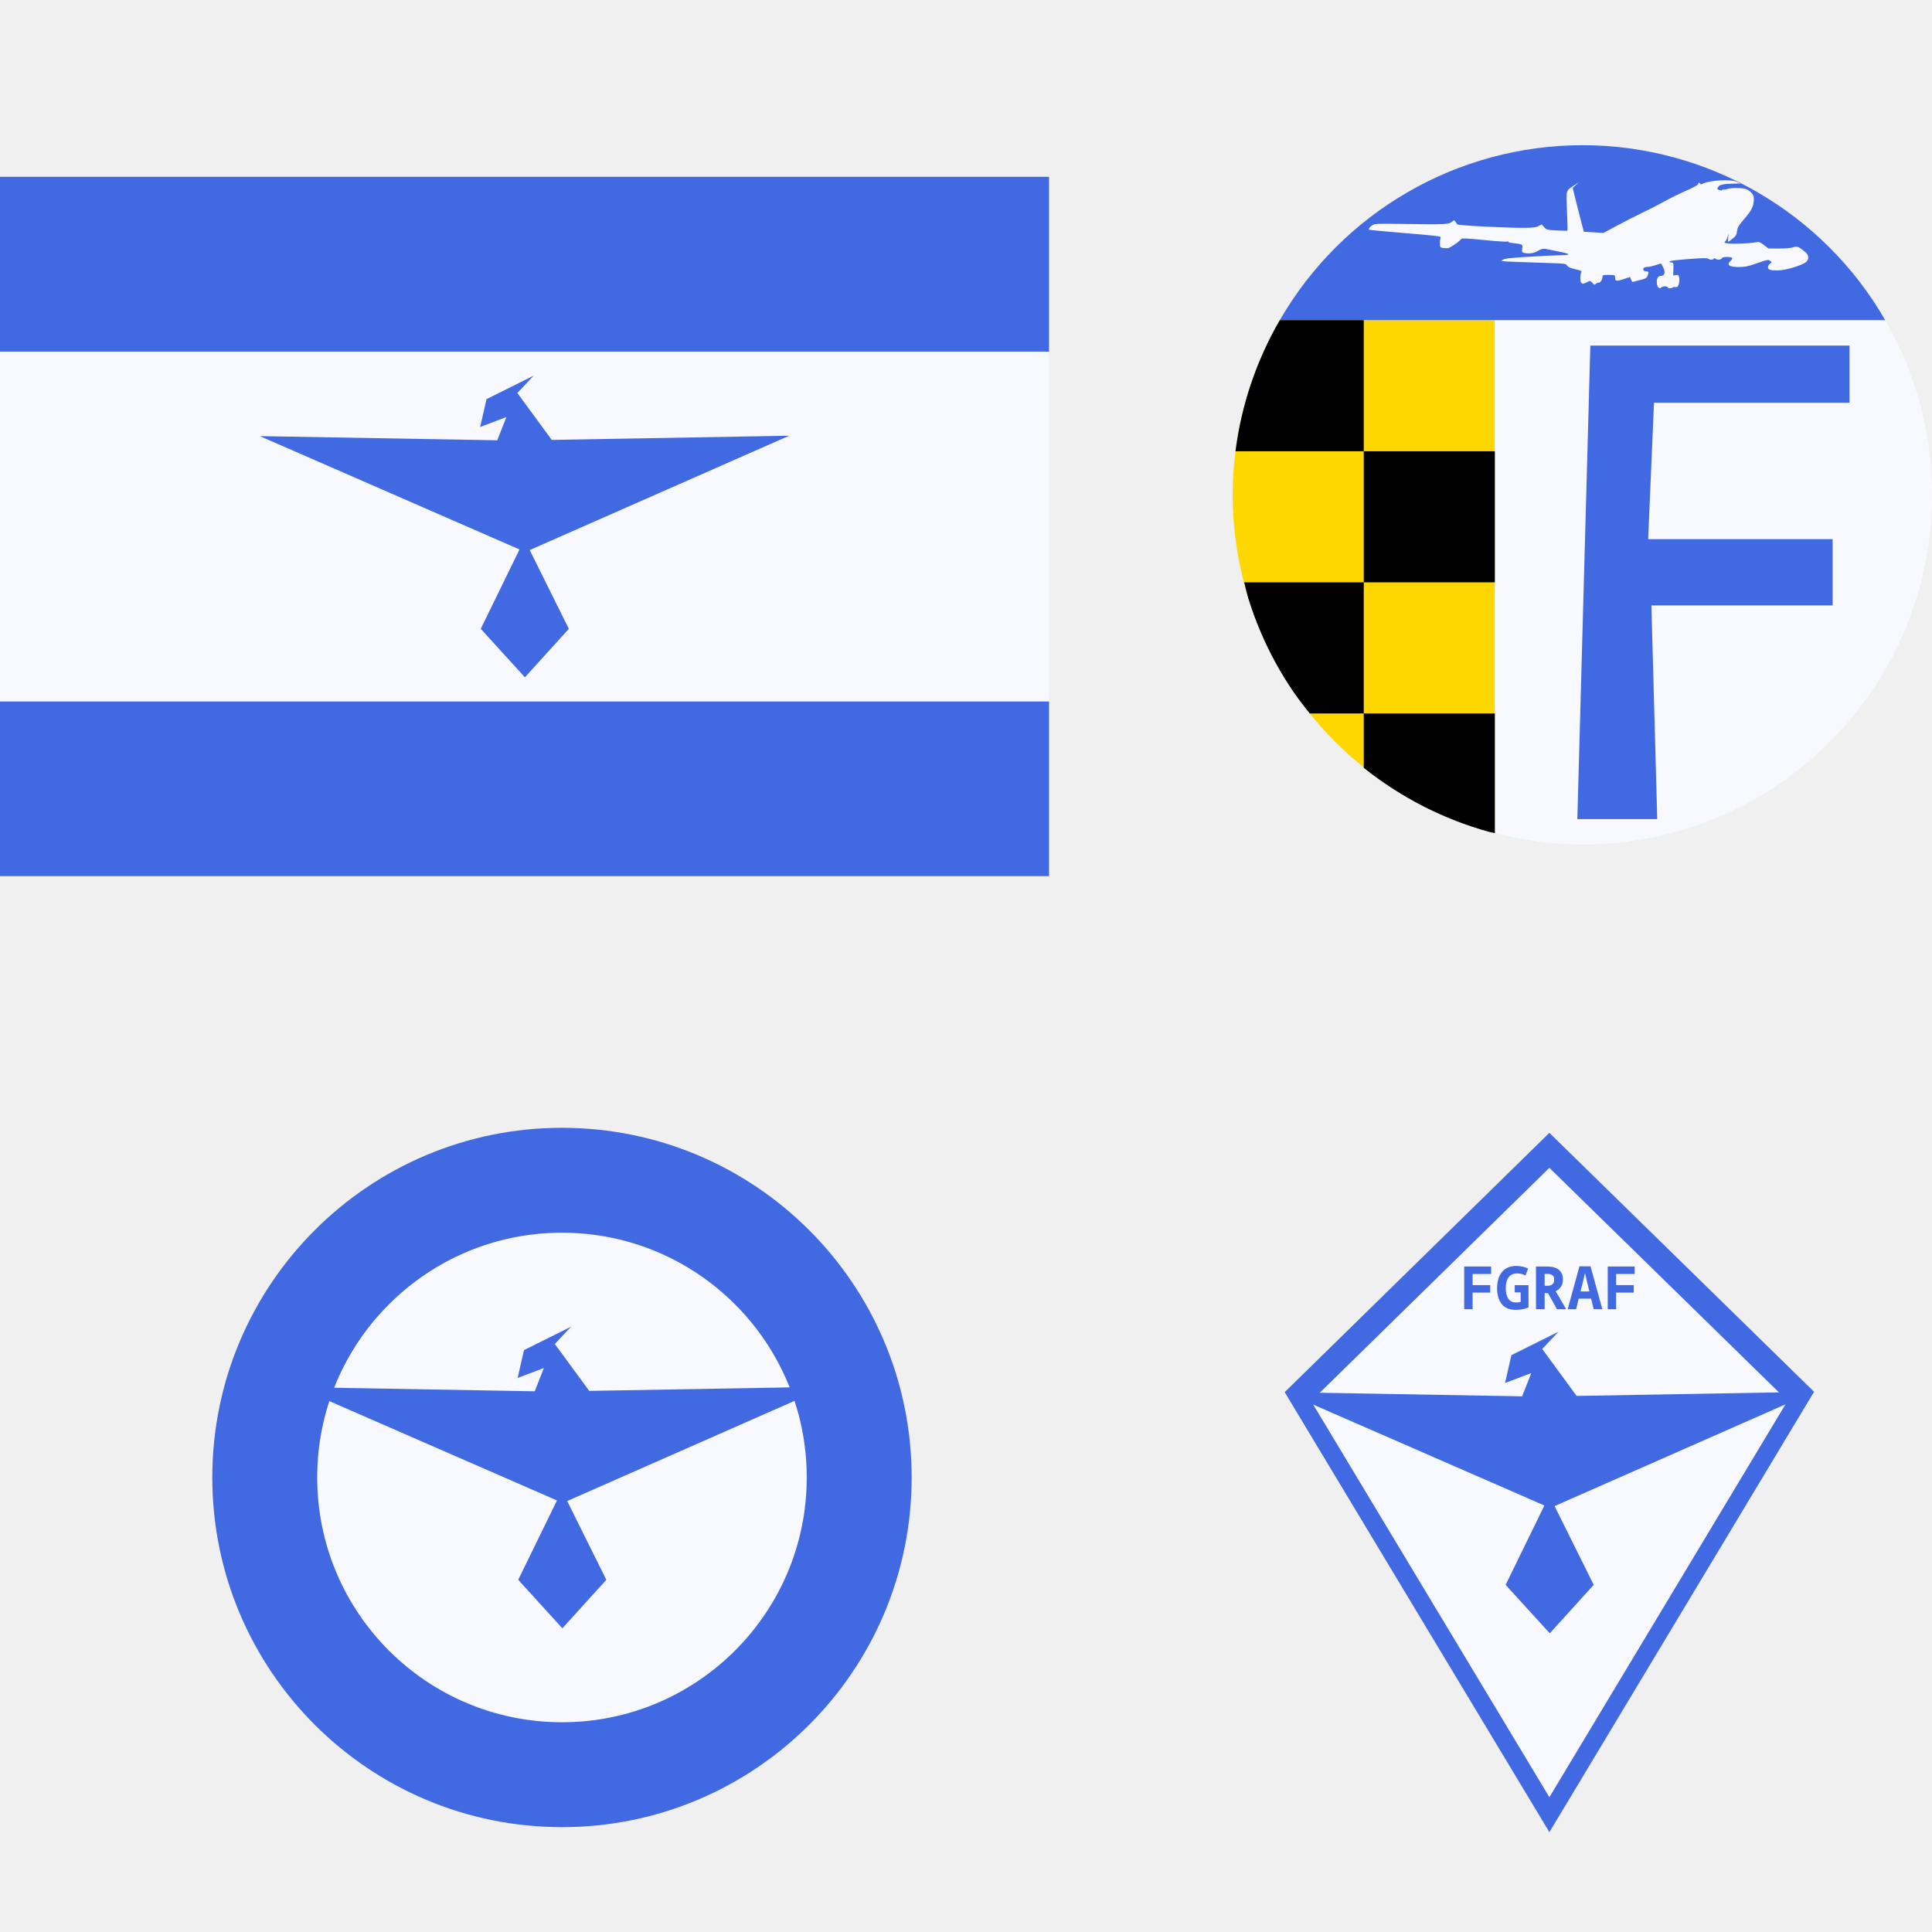
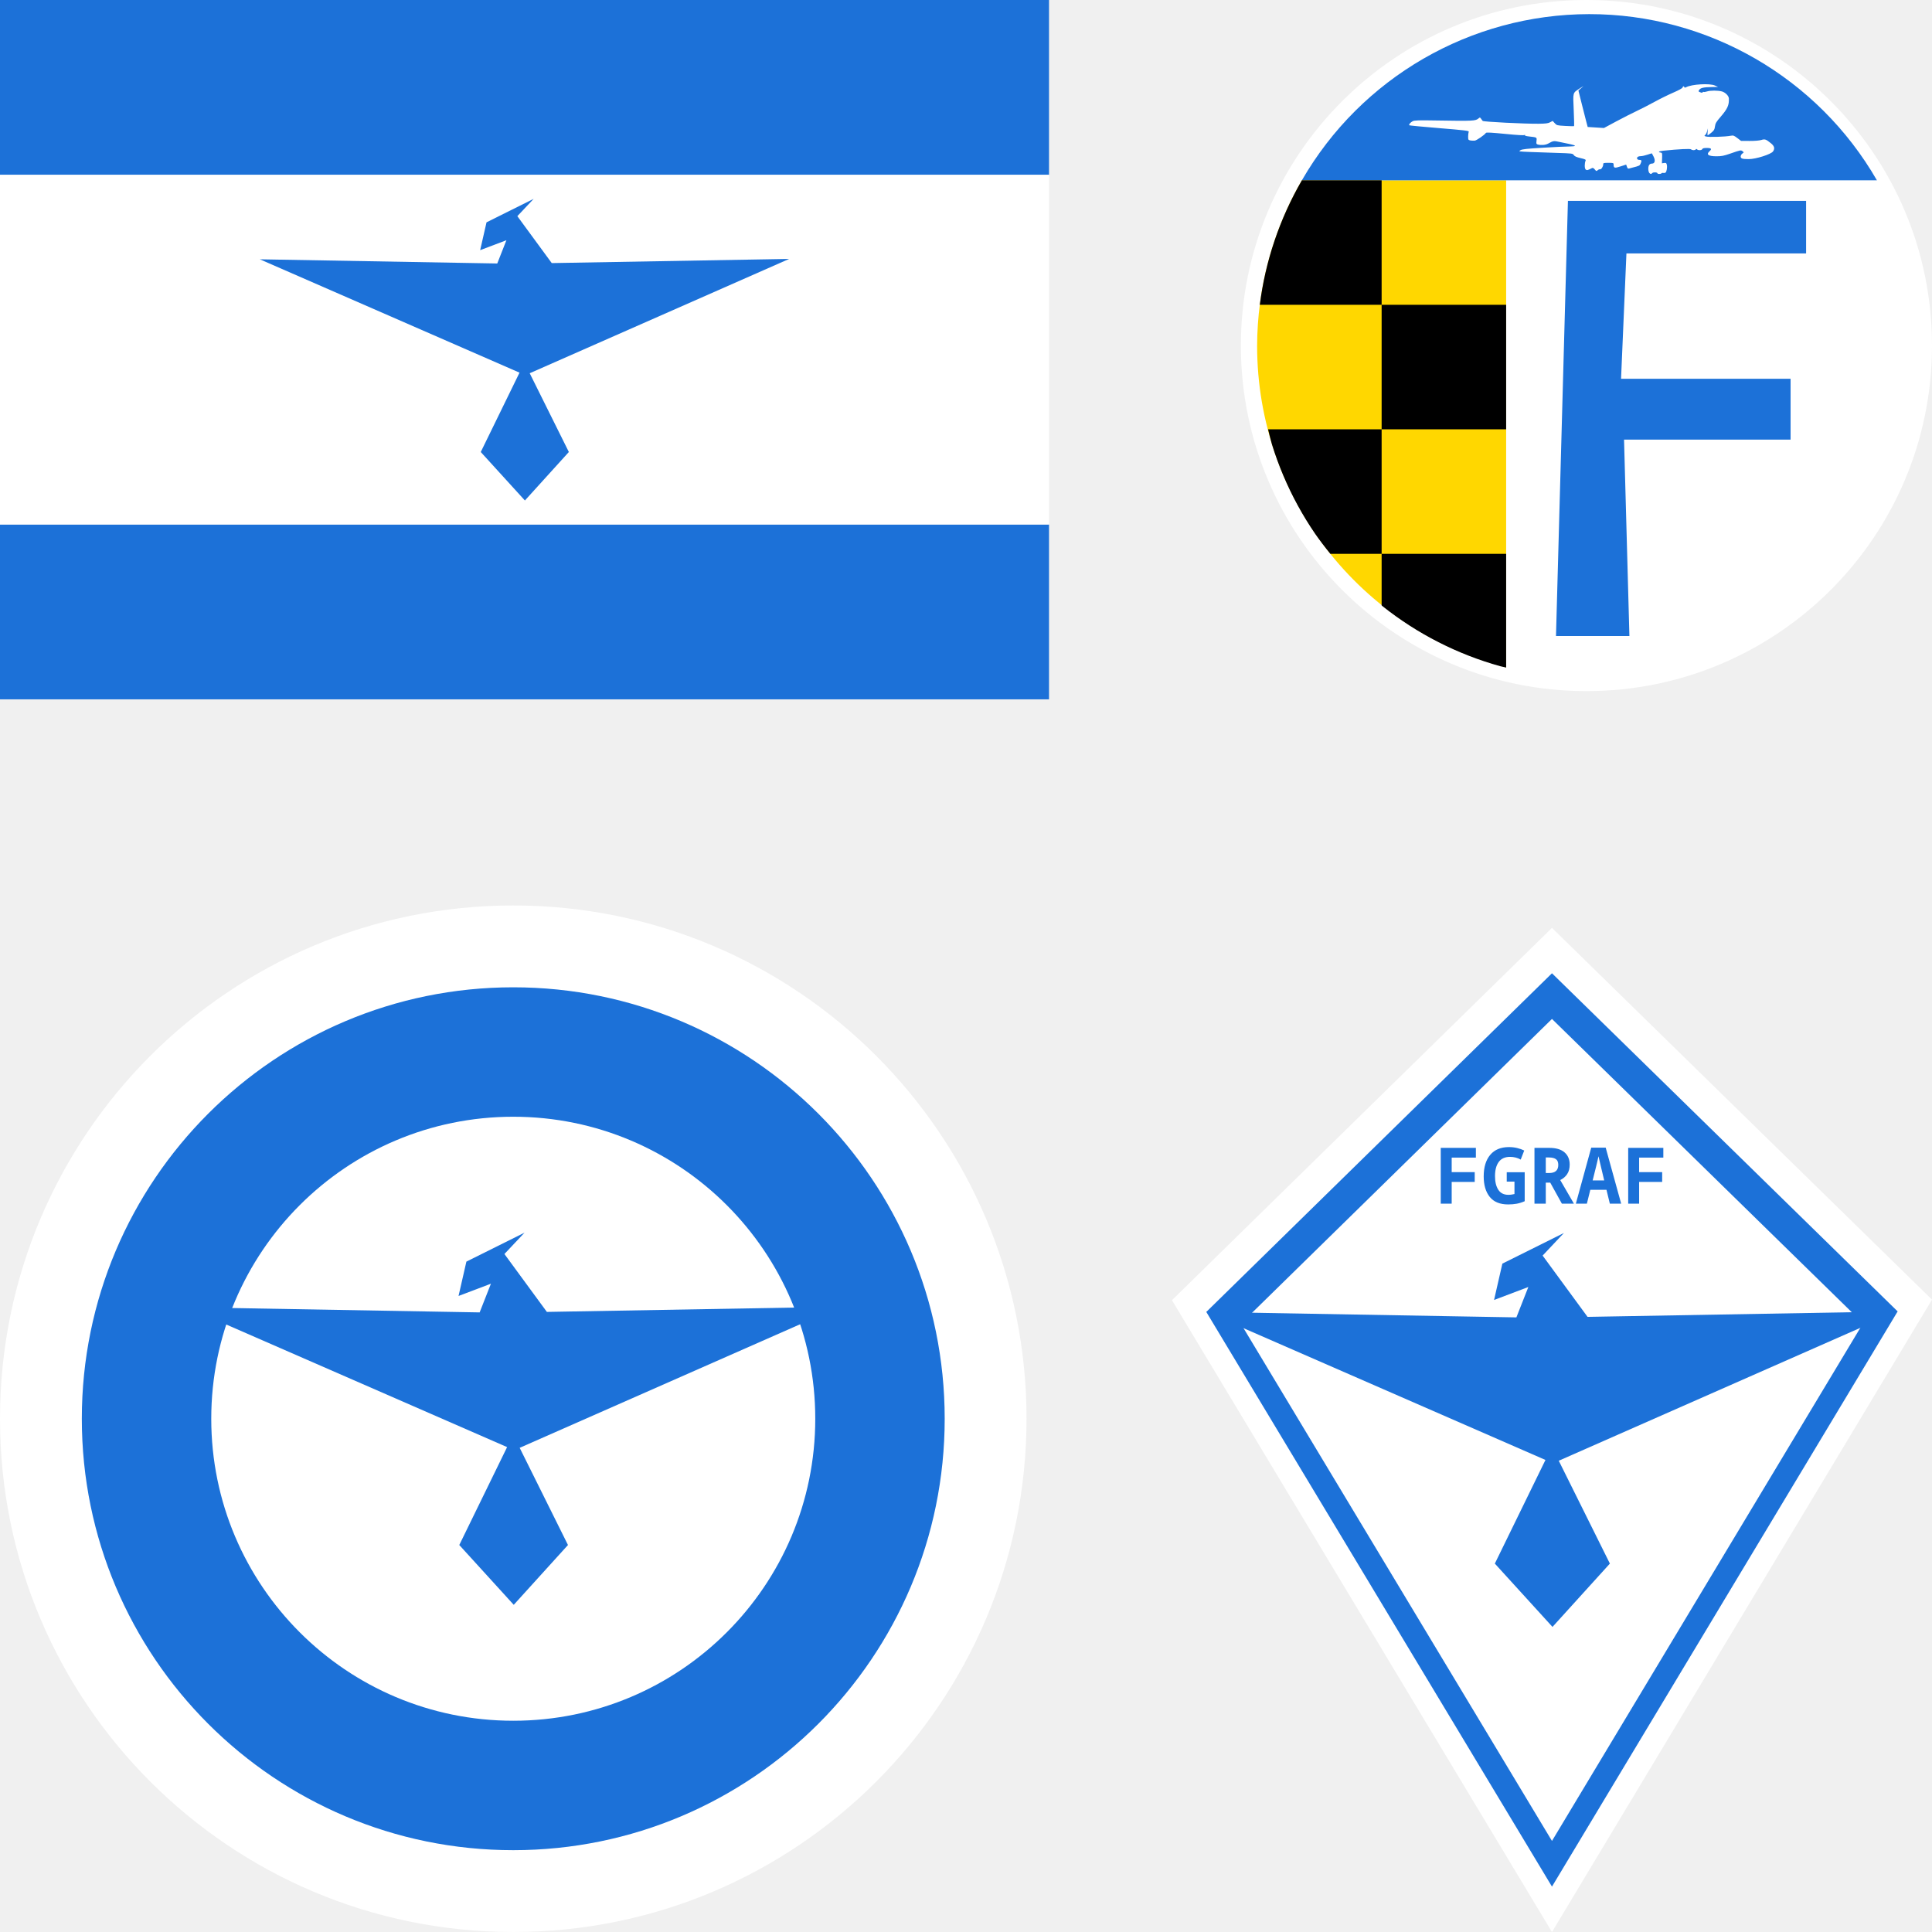
<svg xmlns="http://www.w3.org/2000/svg" id="svg4857" version="1.1" viewBox="0 0 2167.467 2167.467" height="8192" width="8192">
  <defs id="defs4851" />
  <g aria-label="Protect" style="font-style:normal;font-weight:normal;font-size:66.201px;line-height:1.25;font-family:sans-serif;letter-spacing:0px;word-spacing:0px;fill:#ffffff;fill-opacity:1;stroke:none;stroke-width:1.655" id="text3803" transform="translate(0,1870.467)" />
  <g aria-label="&amp;" style="font-style:normal;font-weight:normal;font-size:56.791px;line-height:1.25;font-family:sans-serif;letter-spacing:0px;word-spacing:0px;fill:#ffffff;fill-opacity:1;stroke:none;stroke-width:1.42" id="text3811" transform="translate(0,1870.467)" />
  <g id="g5559" />
-   <g id="g1065" transform="matrix(1.085223,0,0,1.085223,3502.821,-583.6937)">
-     <path id="path909" style="fill:#4169e1;stroke:none;stroke-width:0.243" d="m -3227.743,720.641 h 1084.444 v 180.741 h -1084.444 z m 0,542.222 h 1084.444 v 180.741 h -1084.444 z" />
-     <rect style="fill:#f8f8ff;stroke:none;stroke-width:0.343" id="rect911" width="1084.444" height="361.481" x="-3227.743" y="901.382" />
-     <path style="fill:#4169e1;stroke:none;stroke-width:0.345px;stroke-linecap:butt;stroke-linejoin:miter;stroke-opacity:1" d="m -2676.065,926.214 -16.858,17.885 35.564,48.516 245.457,-4.317 -268.241,118.196 40.467,81.417 -45.435,50.12 -45.635,-50.12 40.067,-82.029 -268.462,-117.173 245.458,4.317 9.456,-24.052 -27.138,10.279 6.577,-28.78 z" id="path913" />
+   <g id="g1065" transform="matrix(1.085223,0,0,1.085223,3502.821,-782.0568)">
+     <path id="path909" style="fill:#1c71d8;stroke:none;stroke-width:0.243" d="m -3227.743,720.641 h 1084.444 v 180.741 h -1084.444 z m 0,542.222 h 1084.444 v 180.741 h -1084.444 z" />
+     <rect style="fill:#ffffff;stroke:none;stroke-width:0.343" id="rect911" width="1084.444" height="361.481" x="-3227.743" y="901.382" />
+     <path style="fill:#1c71d8;stroke:none;stroke-width:0.345px;stroke-linecap:butt;stroke-linejoin:miter;stroke-opacity:1" d="m -2676.065,926.214 -16.858,17.885 35.564,48.516 245.457,-4.317 -268.241,118.196 40.467,81.417 -45.435,50.12 -45.635,-50.12 40.067,-82.029 -268.462,-117.173 245.458,4.317 9.456,-24.052 -27.138,10.279 6.577,-28.78 z" id="path913" />
  </g>
-   <g id="g1020" transform="matrix(1.085223,0,0,1.085223,1923.222,503.9339)">
-     <g id="g1014" transform="matrix(0.6532857,0,0,0.6532857,778.9729,-326.4)">
-       <circle style="fill:#4169e1;fill-opacity:1;stroke:none;stroke-width:2.326;stroke-linecap:round;stroke-linejoin:round;stroke-opacity:1" id="path988" cx="-3015.848" cy="2126.818" r="553.328" />
-       <circle style="fill:#f8f8ff;fill-opacity:1;stroke:none;stroke-width:1.628;stroke-linecap:round;stroke-linejoin:round;stroke-opacity:1" id="circle990" cx="-3015.848" cy="2126.818" r="387.329" />
-     </g>
-     <path style="fill:#4169e1;stroke:none;stroke-width:0.345px;stroke-linecap:butt;stroke-linejoin:miter;stroke-opacity:1" d="m -1181.782,907.112 -16.858,17.885 35.564,48.516 245.457,-4.317 -268.242,118.196 40.467,81.417 -45.435,50.12 -45.635,-50.12 40.067,-82.029 -268.462,-117.173 245.458,4.317 9.456,-24.052 -27.138,10.279 6.577,-28.78 z" id="path913-3" />
-   </g>
-   <g id="g1060" transform="matrix(1.085223,0,0,1.085223,3436.422,-957.6209)">
-     <path id="rect1022" style="fill:#4169e1;stroke:none;stroke-width:0.343" d="m -1564.851,2053.526 273.62,267.656 -273.62,455.306 -273.62,-454.895 z" />
-     <path id="path1025" style="fill:#f8f8ff;stroke:none;stroke-width:0.309" d="m -1564.851,2089.674 246.258,240.891 -246.258,409.775 -246.258,-409.406 z" />
-     <path style="fill:#4169e1;stroke:none;stroke-width:0.345px;stroke-linecap:butt;stroke-linejoin:miter;stroke-opacity:1" d="m -1555.395,2259.099 -16.858,17.885 35.564,48.516 245.457,-4.317 -268.241,118.196 40.467,81.417 -45.435,50.12 -45.635,-50.12 40.067,-82.029 -268.462,-117.173 245.458,4.317 9.456,-24.052 -27.138,10.279 6.577,-28.78 z" id="path913-6" />
-     <text id="text1033" y="2235.877" x="-1657.844" style="font-style:normal;font-weight:normal;font-size:61.822px;line-height:1.25;font-family:sans-serif;letter-spacing:0px;word-spacing:0px;fill:#4169e1;fill-opacity:1;stroke:none;stroke-width:1.546" xml:space="preserve">
-       <tspan style="font-style:normal;font-variant:normal;font-weight:bold;font-stretch:normal;font-family:'Noto Sans Mono';-inkscape-font-specification:'Noto Sans Mono Bold';fill:#4169e1;stroke-width:1.546" y="2235.877" x="-1657.844" id="tspan1031">FGRAF</tspan>
-     </text>
-   </g>
-   <g id="g7336" transform="matrix(1.906184,0,0,1.90618,12397.936,7673.97)" style="stroke:none">
-     <path id="path8601" d="m -5624.271,-3535.599 v -301.817 h -126.567 a 205.798,205.798 0 0 0 -27.745,102.828 205.798,205.798 0 0 0 154.313,198.989 z" style="opacity:0.997;fill:#ffd700;fill-opacity:1;stroke:none;stroke-width:0.175;stroke-opacity:1" />
-     <path id="path8526" d="m -5572.786,-3940.386 a 205.798,205.798 0 0 0 -178.052,102.97 h 126.567 v 301.817 a 205.798,205.798 0 0 0 51.485,6.809 205.798,205.798 0 0 0 205.797,-205.798 205.798,205.798 0 0 0 -205.797,-205.798 z" style="opacity:0.997;fill:#f8f8ff;fill-opacity:1;stroke:none;stroke-width:0.175;stroke-opacity:1" />
-     <path id="circle8570" d="m -5750.838,-3837.416 h 356.319 c -36.683,-63.657 -104.759,-103.01 -178.267,-102.97 -73.477,0.077 -141.339,39.322 -178.052,102.97 z" style="opacity:0.997;fill:#4169e1;fill-opacity:1;stroke:none;stroke-width:0.175;stroke-opacity:1" />
-     <path id="path6823-1" d="m -5528.29,-3856.944 c -0.369,-0.445 -0.672,-1.74 -0.672,-2.876 0,-2.452 0.873,-3.686 2.609,-3.686 2.028,0 2.547,-2.169 1.171,-4.897 -0.613,-1.216 -1.165,-2.271 -1.227,-2.344 -0.061,-0.073 -1.491,0.341 -3.177,0.921 -1.686,0.58 -3.809,1.054 -4.72,1.054 -0.91,0 -1.921,0.266 -2.246,0.591 -0.882,0.882 -0.203,2.042 1.195,2.042 1.651,0 1.853,0.491 1.019,2.475 -0.702,1.669 -0.85,1.743 -6.178,3.084 -0.507,0.128 -1.401,0.368 -1.988,0.535 -0.833,0.236 -1.184,-0.034 -1.602,-1.233 l -0.535,-1.536 -3.99,1.294 c -4.294,1.393 -4.891,1.231 -4.908,-1.329 0,-1.115 -0.225,-1.185 -3.694,-1.185 -3.484,0 -3.686,0.066 -3.686,1.199 0,1.498 -1.472,3.669 -2.287,3.372 -0.335,-0.121 -1.047,0.161 -1.583,0.628 -0.907,0.792 -1.05,0.756 -2.106,-0.538 -0.77,-0.944 -1.385,-1.258 -1.922,-0.98 -3.156,1.633 -3.646,1.746 -4.501,1.036 -0.867,-0.719 -0.896,-4.471 -0.05,-6.328 0.304,-0.667 -0.371,-0.997 -3.613,-1.761 -2.917,-0.688 -4.197,-1.26 -4.77,-2.135 -0.761,-1.161 -1.102,-1.205 -11.958,-1.536 -6.146,-0.187 -14.811,-0.489 -19.254,-0.671 -7.936,-0.324 -8.053,-0.346 -6.582,-1.236 1.207,-0.73 4.314,-1.077 15.977,-1.783 7.964,-0.482 16.316,-0.871 18.56,-0.864 2.244,0 4.08,-0.207 4.08,-0.477 0,-0.269 -1.362,-0.763 -3.027,-1.099 -1.665,-0.335 -5.036,-1.036 -7.492,-1.558 -4.643,-0.987 -4.709,-0.978 -8.435,1.075 -1.84,1.014 -4.947,1.299 -7.299,0.67 -1.12,-0.3 -1.219,-0.56 -0.989,-2.599 0.288,-2.554 0.441,-2.467 -5.527,-3.148 -2.027,-0.231 -2.911,-0.541 -2.687,-0.943 0.228,-0.408 0.151,-0.431 -0.245,-0.069 -0.389,0.355 -4.913,0.099 -13.794,-0.776 -9.64,-0.951 -13.315,-1.144 -13.582,-0.712 -0.869,1.401 -6.723,5.44 -7.962,5.494 -2.471,0.105 -3.983,-0.159 -4.4,-0.77 -0.395,-0.581 -0.282,-3.984 0.187,-5.588 0.189,-0.649 -3.117,-1.045 -20.784,-2.493 -11.555,-0.947 -21.142,-1.855 -21.305,-2.018 -0.51,-0.51 0.75,-2.054 2.348,-2.879 1.296,-0.669 3.953,-0.75 17.326,-0.527 25.617,0.426 27.282,0.34 29.401,-1.509 0.896,-0.782 1.024,-0.767 1.693,0.201 0.398,0.575 0.938,1.299 1.2,1.609 0.542,0.64 29.854,2.113 39.751,1.997 4.946,-0.058 6.602,-0.273 8.028,-1.04 l 1.796,-0.967 1.472,1.612 c 1.431,1.567 1.639,1.621 7.467,1.955 3.297,0.189 6.101,0.237 6.23,0.107 0.129,-0.129 0.02,-5.279 -0.249,-11.445 -0.554,-12.833 -0.822,-11.882 4.3,-15.272 3.098,-2.05 3.119,-2.056 1.097,-0.289 l -2.062,1.802 2.217,8.909 c 1.219,4.9 2.697,10.713 3.285,12.917 l 1.068,4.008 5.76,0.364 5.76,0.364 8.476,-4.551 c 4.662,-2.503 11.187,-5.825 14.499,-7.382 3.313,-1.557 9.078,-4.513 12.812,-6.571 3.733,-2.057 9.704,-5.001 13.268,-6.543 3.964,-1.714 6.546,-3.131 6.651,-3.649 0.197,-0.979 0.965,-1.128 1.259,-0.245 0.145,0.434 0.491,0.447 1.239,0.046 4.034,-2.158 16.794,-2.89 20.499,-1.175 l 2.106,0.975 -4.212,0.069 c -5.916,0.097 -8.154,0.584 -9.077,1.974 -0.735,1.106 -0.693,1.209 0.715,1.744 1.059,0.403 1.55,0.404 1.683,0 0.104,-0.309 0.409,-0.426 0.68,-0.259 0.27,0.167 1.35,0.02 2.4,-0.326 2.377,-0.785 7.666,-0.791 10.555,-0.021 2.402,0.647 4.857,3.104 4.948,4.952 0.23,4.704 -0.951,7.352 -5.762,12.929 -3.228,3.741 -3.791,4.696 -4.087,6.93 -0.295,2.227 -0.661,2.852 -2.603,4.443 -1.243,1.018 -2.393,1.851 -2.556,1.851 -0.163,0 -0.187,-1.125 -0.051,-2.501 l 0.244,-2.501 -0.6,2.106 c -0.33,1.158 -0.962,2.372 -1.405,2.697 -0.692,0.508 -0.627,0.648 0.452,0.991 1.982,0.629 13.671,0.287 17.894,-0.523 1.603,-0.308 2.187,-0.092 4.475,1.66 l 2.632,2.014 6.055,0.027 c 3.638,0.021 6.947,-0.254 8.29,-0.675 2.559,-0.802 3.253,-0.565 6.848,2.34 2.438,1.97 2.887,3.736 1.466,5.764 -1.437,2.052 -12.168,5.454 -17.167,5.444 -4.64,0 -5.754,-0.371 -5.754,-1.867 0,-0.674 0.533,-1.606 1.185,-2.071 1.177,-0.84 1.178,-0.851 0.131,-1.64 -1.207,-0.911 -1.278,-0.897 -8.688,1.671 -4.647,1.611 -6.224,1.915 -9.894,1.909 -5.628,-0.02 -7.349,-1.261 -4.849,-3.523 1.869,-1.691 1.337,-2.37 -1.859,-2.37 -2.103,0 -2.997,0.22 -3.216,0.79 -0.35,0.913 -2.868,1.061 -3.711,0.217 -0.412,-0.412 -0.671,-0.412 -0.926,0 -0.466,0.753 -2.552,0.734 -3.317,-0.03 -0.567,-0.567 -8.669,-0.169 -19.747,0.968 -3.059,0.314 -4.023,0.999 -1.843,1.309 1.115,0.159 1.177,0.386 1.057,3.894 l -0.127,3.726 1.551,-0.228 c 1.325,-0.195 1.603,-0.025 1.903,1.173 0.46,1.831 -0.083,5.088 -0.943,5.652 -0.372,0.244 -1.091,0.345 -1.597,0.224 -0.507,-0.121 -1.054,0 -1.216,0.256 -0.38,0.615 -2.865,0.625 -2.865,0.021 0,-0.776 -2.928,-0.953 -3.614,-0.218 -0.836,0.895 -1.373,0.865 -2.195,-0.125 z" style="opacity:0.997;fill:#f8f8ff;fill-opacity:1;stroke:none;stroke-width:0.527" />
-     <path id="path8598" d="m -5750.838,-3837.416 c -3.441,5.936 -6.588,12.052 -9.413,18.291 -2.83,6.25 -5.347,12.638 -7.54,19.139 -2.193,6.501 -4.059,13.108 -5.591,19.796 -1.516,6.607 -2.681,13.232 -3.53,19.929 h 75.485 v -77.156 z m 49.41,77.156 v 77.156 h 77.156 v -77.156 z m 0,77.156 h -70.347 c 0.721,3.129 1.516,6.241 2.383,9.333 2.028,6.555 4.382,13.004 7.054,19.324 2.672,6.32 5.658,12.502 8.948,18.523 3.289,6.021 6.878,11.874 10.752,17.537 2.994,4.265 6.148,8.414 9.456,12.439 h 31.754 z m 0,77.157 v 31.937 c 0.238,0.21 0.477,0.42 0.716,0.629 5.375,4.265 10.96,8.258 16.733,11.966 5.774,3.707 11.729,7.123 17.844,10.236 6.115,3.112 12.381,5.917 18.776,8.403 6.395,2.486 12.911,4.651 19.522,6.486 1.186,0.277 2.374,0.544 3.565,0.801 v -70.457 z" style="opacity:0.997;fill:#000000;fill-opacity:1;stroke:none;stroke-width:5.681;stroke-linecap:round;stroke-linejoin:round;stroke-miterlimit:4;stroke-dasharray:none" />
-     <path id="path8585" d="m -5568.074,-3822.449 -7.646,278.692 h 47.022 l -3.441,-125.774 h 106.66 v -38.994 h -108.571 l 3.441,-80.281 h 115.07 v -33.642 z" style="opacity:0.997;fill:#4169e1;fill-opacity:1;stroke:none;stroke-width:0.175;stroke-opacity:1" />
-   </g>
-   <g id="g4420" transform="translate(1583.984,2658.757)">
-     <text xml:space="preserve" style="font-style:normal;font-variant:normal;font-weight:bold;font-stretch:normal;font-size:95.25px;line-height:1.25;font-family:'Noto Sans Mono';-inkscape-font-specification:'Noto Sans Mono Bold';letter-spacing:0px;word-spacing:0px;fill:#4169e1;fill-opacity:1;stroke:none;stroke-width:2.381" x="-3128.574" y="-1696.003" id="text935">
-       <tspan id="tspan933" x="-3128.574" y="-1696.003" style="font-style:normal;font-variant:normal;font-weight:bold;font-stretch:normal;font-family:'Noto Sans Mono';-inkscape-font-specification:'Noto Sans Mono Bold';fill:#4169e1;fill-opacity:1;stroke:none;stroke-width:2.381">Royalblue - #4169E1</tspan>
-     </text>
-     <text xml:space="preserve" style="font-style:normal;font-variant:normal;font-weight:bold;font-stretch:normal;font-size:95.25px;line-height:1.25;font-family:'Noto Sans Mono';-inkscape-font-specification:'Noto Sans Mono Bold';letter-spacing:0px;word-spacing:0px;fill:#f8f8ff;fill-opacity:1;stroke:none;stroke-width:2.381" x="-3123.811" y="-1564.389" id="text986">
-       <tspan id="tspan984" x="-3123.811" y="-1564.389" style="font-style:normal;font-variant:normal;font-weight:bold;font-stretch:normal;font-family:'Noto Sans Mono';-inkscape-font-specification:'Noto Sans Mono Bold';fill:#f8f8ff;fill-opacity:1;stroke:none;stroke-width:2.381">Ghostwhite - #F8F8FF</tspan>
-     </text>
-     <text xml:space="preserve" style="font-style:normal;font-variant:normal;font-weight:bold;font-stretch:normal;font-size:95.25px;line-height:1.25;font-family:'Noto Sans Mono';-inkscape-font-specification:'Noto Sans Mono Bold';letter-spacing:0px;word-spacing:0px;fill:#ffd700;fill-opacity:1;stroke:none;stroke-width:2.381" x="-3123.811" y="-1456.683" id="text4217">
-       <tspan id="tspan4215" x="-3123.811" y="-1456.683" style="font-style:normal;font-variant:normal;font-weight:bold;font-stretch:normal;font-family:'Noto Sans Mono';-inkscape-font-specification:'Noto Sans Mono Bold';fill:#ffd700;fill-opacity:1;stroke:none;stroke-width:2.381">Gold - #FFD700</tspan>
-     </text>
-     <text xml:space="preserve" style="font-style:normal;font-variant:normal;font-weight:bold;font-stretch:normal;font-size:95.25px;line-height:1.25;font-family:'Noto Sans Mono';-inkscape-font-specification:'Noto Sans Mono Bold';letter-spacing:0px;word-spacing:0px;fill:#000000;fill-opacity:1;stroke:none;stroke-width:2.381" x="-3128.574" y="-1348.977" id="text4221">
-       <tspan id="tspan4219" x="-3128.574" y="-1348.977" style="font-style:normal;font-variant:normal;font-weight:bold;font-stretch:normal;font-family:'Noto Sans Mono';-inkscape-font-specification:'Noto Sans Mono Bold';fill:#000000;fill-opacity:1;stroke:none;stroke-width:2.381">Black - #000000</tspan>
+   <g id="g1060" transform="matrix(1.417295,0,0,1.417295,3958.976,-1818.558)">
+     <path id="path1397" style="fill:#ffffff;stroke:none;stroke-width:0.377" d="m -1564.851,2017.596 184.372,180.354 116.445,113.906 -300.817,500.561 -300.817,-500.11 z" />
+     <path id="rect1022" style="fill:#1c71d8;stroke:none;stroke-width:0.343" d="m -1564.851,2053.526 167.703,164.048 105.917,103.608 -273.62,455.306 -273.62,-454.895 z" />
+     <path id="path1025" style="fill:#ffffff;stroke:none;stroke-width:0.309" d="m -1564.851,2089.674 246.258,240.891 -246.258,409.775 -246.258,-409.406 z" />
+     <path style="fill:#1c71d8;stroke:none;stroke-width:0.345px;stroke-linecap:butt;stroke-linejoin:miter;stroke-opacity:1" d="m -1555.395,2259.099 -16.858,17.885 35.564,48.516 245.457,-4.317 -268.241,118.196 40.467,81.417 -45.435,50.12 -45.635,-50.12 40.067,-82.029 -268.462,-117.173 245.458,4.317 9.456,-24.052 -27.138,10.279 6.577,-28.78 z" id="path913-6" />
+     <text id="text1033" y="2235.877" x="-1657.844" style="font-style:normal;font-weight:normal;font-size:61.822px;line-height:1.25;font-family:sans-serif;letter-spacing:0px;word-spacing:0px;fill:#1c71d8;fill-opacity:1;stroke:none;stroke-width:1.546" xml:space="preserve">
+       <tspan style="font-style:normal;font-variant:normal;font-weight:bold;font-stretch:normal;font-family:'Noto Sans Mono';-inkscape-font-specification:'Noto Sans Mono Bold';fill:#1c71d8;stroke-width:1.546" y="2235.877" x="-1657.844" id="tspan1031">FGRAF</tspan>
    </text>
  </g>
  <g id="g937" transform="matrix(0.09133703,0,0,0.09133703,1274.582,2210.894)">
    <path style="fill:#f8f8ff;stroke:#000000;stroke-width:52.917;stroke-linecap:round;stroke-linejoin:round;stroke-miterlimit:4;stroke-dasharray:none;stroke-opacity:1" d="m -6292.668,4255.998 929.74,-533.597 2076.222,472.601 5916.516,123.708 991.91,-1777.552 1273.832,-23.691 565.014,1746.187 1090.33,62.832 -30.299,419.67 -1821.987,266.414 -1021.888,2166.619 -2720.103,-4.6 -4254.256,-1861.435 -2990.585,-64.096 -2121.317,-299.957 z" id="path4223" />
    <g id="g4396">
      <g id="g1065-5" transform="matrix(0.356403,0,0,0.356403,5169.706,3090.235)">
        <path id="path909-5" style="fill:#4169e1;stroke:none;stroke-width:0.243" d="m -3227.743,720.641 h 1084.444 v 180.741 h -1084.444 z m 0,542.222 h 1084.444 v 180.741 h -1084.444 z" />
        <rect style="fill:#f8f8ff;stroke:none;stroke-width:0.343" id="rect911-4" width="1084.444" height="361.481" x="-3227.743" y="901.382" />
        <path style="fill:#4169e1;stroke:none;stroke-width:0.345px;stroke-linecap:butt;stroke-linejoin:miter;stroke-opacity:1" d="m -2676.065,926.214 -16.858,17.885 35.564,48.516 245.457,-4.317 -268.241,118.196 40.467,81.417 -45.435,50.12 -45.635,-50.12 40.067,-82.029 -268.462,-117.173 245.458,4.317 9.456,-24.052 -27.138,10.279 6.577,-28.78 z" id="path913-63" />
      </g>
      <g id="g1020-1" transform="matrix(0.4888985,0,0,0.4888985,5555.75,4050.817)">
        <g id="g1014-2" transform="matrix(0.6532857,0,0,0.6532857,778.9729,-326.4)">
          <circle style="fill:#4169e1;fill-opacity:1;stroke:none;stroke-width:2.326;stroke-linecap:round;stroke-linejoin:round;stroke-opacity:1" id="path988-0" cx="-3015.848" cy="2126.818" r="553.328" />
          <circle style="fill:#f8f8ff;fill-opacity:1;stroke:none;stroke-width:1.628;stroke-linecap:round;stroke-linejoin:round;stroke-opacity:1" id="circle990-6" cx="-3015.848" cy="2126.818" r="387.329" />
        </g>
        <path style="fill:#4169e1;stroke:none;stroke-width:0.345px;stroke-linecap:butt;stroke-linejoin:miter;stroke-opacity:1" d="m -1181.782,907.112 -16.858,17.885 35.564,48.516 245.457,-4.317 -268.242,118.196 40.467,81.417 -45.435,50.12 -45.635,-50.12 40.067,-82.029 -268.462,-117.173 245.458,4.317 9.456,-24.052 -27.138,10.279 6.577,-28.78 z" id="path913-3-5" />
      </g>
      <g id="g1020-19" transform="matrix(-0.4928071,-0.7172472,0.9324545,-0.203737,625.643,6201.896)">
        <g id="g1014-4" transform="matrix(0.6532857,0,0,0.6532857,778.9729,-326.4)">
          <circle style="fill:#4169e1;fill-opacity:1;stroke:none;stroke-width:2.326;stroke-linecap:round;stroke-linejoin:round;stroke-opacity:1" id="path988-4" cx="-3015.848" cy="2126.818" r="553.328" />
          <circle style="fill:#f8f8ff;fill-opacity:1;stroke:none;stroke-width:1.628;stroke-linecap:round;stroke-linejoin:round;stroke-opacity:1" id="circle990-68" cx="-3015.848" cy="2126.818" r="387.329" />
        </g>
        <path style="fill:#4169e1;stroke:none;stroke-width:0.345px;stroke-linecap:butt;stroke-linejoin:miter;stroke-opacity:1" d="m -1181.782,907.112 -16.858,17.885 35.564,48.516 245.457,-4.317 -268.242,118.196 40.467,81.417 -45.435,50.12 -45.635,-50.12 40.067,-82.029 -268.462,-117.173 245.458,4.317 9.456,-24.052 -27.138,10.279 6.577,-28.78 z" id="path913-3-1" />
      </g>
      <g id="g1060-0" transform="matrix(0.5081183,0,0,0.5081183,-4667.225,3692.725)">
        <path id="rect1022-8" style="fill:#4169e1;stroke:none;stroke-width:0.343" d="m -1564.851,2053.526 273.62,267.656 -273.62,455.306 -273.62,-454.895 z" />
        <path id="path1025-1" style="fill:#f8f8ff;stroke:none;stroke-width:0.309" d="m -1564.851,2089.674 246.258,240.891 -246.258,409.775 -246.258,-409.406 z" />
        <path style="fill:#4169e1;stroke:none;stroke-width:0.345px;stroke-linecap:butt;stroke-linejoin:miter;stroke-opacity:1" d="m -1555.395,2259.099 -16.858,17.885 35.564,48.516 245.457,-4.317 -268.241,118.196 40.467,81.417 -45.435,50.12 -45.635,-50.12 40.067,-82.029 -268.462,-117.173 245.458,4.317 9.456,-24.052 -27.138,10.279 6.577,-28.78 z" id="path913-6-2" />
        <text id="text1033-9" y="2235.877" x="-1657.844" style="font-style:normal;font-weight:normal;font-size:61.822px;line-height:1.25;font-family:sans-serif;letter-spacing:0px;word-spacing:0px;fill:#4169e1;fill-opacity:1;stroke:none;stroke-width:1.546" xml:space="preserve">
          <tspan style="font-style:normal;font-variant:normal;font-weight:bold;font-stretch:normal;font-family:'Noto Sans Mono';-inkscape-font-specification:'Noto Sans Mono Bold';fill:#4169e1;stroke-width:1.546" y="2235.877" x="-1657.844" id="tspan1031-8">FGRAF</tspan>
        </text>
      </g>
    </g>
    <path style="fill:none;stroke:#000000;stroke-width:52.917;stroke-linecap:round;stroke-linejoin:round;stroke-miterlimit:4;stroke-dasharray:none;stroke-opacity:1" d="m -6292.668,4255.998 1177.746,91.128 1837.322,-151.935" id="path4398" />
    <path style="fill:none;stroke:#000000;stroke-width:52.917;stroke-linecap:round;stroke-linejoin:round;stroke-miterlimit:4;stroke-dasharray:none;stroke-opacity:1" d="m -3297.638,5313.155 -1856.467,-399.634 9041.234,-98.384 811.479,197.434" id="path900" />
    <path style="fill:none;stroke:#000000;stroke-width:52.917;stroke-linecap:round;stroke-linejoin:round;stroke-miterlimit:4;stroke-dasharray:none;stroke-opacity:1" d="m 3754.687,7013.885 -693.632,-0.815 441.051,-1142.587 474.945,-819.402 651.883,109.215" id="path902" />
    <path style="fill:none;stroke:#000000;stroke-width:52.917;stroke-linecap:round;stroke-linejoin:round;stroke-miterlimit:4;stroke-dasharray:none;stroke-opacity:1" d="m 4961.401,2720.976 -526.414,19.058 399.585,1431.807 592.137,-12.819" id="path904" />
    <path style="fill:none;stroke:#000000;stroke-width:52.917;stroke-linecap:round;stroke-linejoin:round;stroke-miterlimit:4;stroke-dasharray:none;stroke-opacity:1" d="m 4257.435,5947.952 -755.329,-77.469" id="path906" />
  </g>
  <g id="g993" transform="translate(1125.469,6633.601)" />
+   <g id="g1020-3" transform="matrix(1.338988,0,0,1.338988,2170.867,168.2819)">
+     <g id="g1014-7" transform="matrix(0.6532857,0,0,0.6532857,778.9729,-326.4)">
+       <circle style="fill:#ffffff;fill-opacity:1;stroke:none;stroke-width:2.767;stroke-linecap:round;stroke-linejoin:round;stroke-opacity:1" id="circle1351" cx="-3015.848" cy="2126.818" r="658.268" />
+       <circle style="fill:#1c71d8;fill-opacity:1;stroke:none;stroke-width:2.326;stroke-linecap:round;stroke-linejoin:round;stroke-opacity:1" id="path988-5" cx="-3015.848" cy="2126.818" r="553.328" />
+       <circle style="fill:#ffffff;fill-opacity:1;stroke:none;stroke-width:1.628;stroke-linecap:round;stroke-linejoin:round;stroke-opacity:1" id="circle990-3" cx="-3015.848" cy="2126.818" r="387.329" />
+     </g>
+     <path style="fill:#1c71d8;stroke:none;stroke-width:0.345px;stroke-linecap:butt;stroke-linejoin:miter;stroke-opacity:1" d="m -1181.782,907.112 -16.858,17.885 35.564,48.516 245.457,-4.317 -268.242,118.196 40.467,81.417 -45.435,50.12 -45.635,-50.12 40.067,-82.029 -268.462,-117.173 245.458,4.317 9.456,-24.052 -27.138,10.279 6.577,-28.78 z" id="path913-3-56" />
+   </g>
+   <g id="g1412" transform="matrix(1.085254,0,0,1.085254,-54.30053,-206.753)">
+     <g id="g1014-7-2" transform="matrix(0.5426654,0,0,0.5426654,3326.61,-606.4204)">
+       <circle style="fill:#ffffff;fill-opacity:1;stroke:none;stroke-width:2.767;stroke-linecap:round;stroke-linejoin:round;stroke-opacity:1" id="circle1351-9" cx="-3015.848" cy="2126.818" r="658.268" />
+     </g>
+     <g id="g7336" transform="matrix(1.459065,0,0,1.459062,9821.072,5996.727)" style="stroke:none">
+       <path id="path8601" d="m -5629.678,-3506.591 v -345.087 h -144.713 a 235.302,235.302 0 0 0 -31.723,117.57 235.302,235.302 0 0 0 176.436,227.517 z" style="opacity:0.997;fill:#ffd700;fill-opacity:1;stroke:none;stroke-width:0.2;stroke-opacity:1" />
+       <path id="circle8570" d="m -5774.391,-3851.678 h 407.402 c -41.942,-72.783 -119.778,-117.778 -203.824,-117.732 -84.011,0.088 -161.602,44.96 -203.578,117.732 z" style="opacity:0.997;fill:#1c71d8;fill-opacity:1;stroke:none;stroke-width:0.2;stroke-opacity:1" />
+       <path id="path6823-1" d="m -5528.29,-3856.944 c -0.369,-0.445 -0.672,-1.74 -0.672,-2.876 0,-2.452 0.873,-3.686 2.609,-3.686 2.028,0 2.547,-2.169 1.171,-4.897 -0.613,-1.216 -1.165,-2.271 -1.227,-2.344 -0.061,-0.073 -1.491,0.341 -3.177,0.921 -1.686,0.58 -3.809,1.054 -4.72,1.054 -0.91,0 -1.921,0.266 -2.246,0.591 -0.882,0.882 -0.203,2.042 1.195,2.042 1.651,0 1.853,0.491 1.019,2.475 -0.702,1.669 -0.85,1.743 -6.178,3.084 -0.507,0.128 -1.401,0.368 -1.988,0.535 -0.833,0.236 -1.184,-0.034 -1.602,-1.233 l -0.535,-1.536 -3.99,1.294 c -4.294,1.393 -4.891,1.231 -4.908,-1.329 0,-1.115 -0.225,-1.185 -3.694,-1.185 -3.484,0 -3.686,0.066 -3.686,1.199 0,1.498 -1.472,3.669 -2.287,3.372 -0.335,-0.121 -1.047,0.161 -1.583,0.628 -0.907,0.792 -1.05,0.756 -2.106,-0.538 -0.77,-0.944 -1.385,-1.258 -1.922,-0.98 -3.156,1.633 -3.646,1.746 -4.501,1.036 -0.867,-0.719 -0.896,-4.471 -0.05,-6.328 0.304,-0.667 -0.371,-0.997 -3.613,-1.761 -2.917,-0.688 -4.197,-1.26 -4.77,-2.135 -0.761,-1.161 -1.102,-1.205 -11.958,-1.536 -6.146,-0.187 -14.811,-0.489 -19.254,-0.671 -7.936,-0.324 -8.053,-0.346 -6.582,-1.236 1.207,-0.73 4.314,-1.077 15.977,-1.783 7.964,-0.482 16.316,-0.871 18.56,-0.864 2.244,0 4.08,-0.207 4.08,-0.477 0,-0.269 -1.362,-0.763 -3.027,-1.099 -1.665,-0.335 -5.036,-1.036 -7.492,-1.558 -4.643,-0.987 -4.709,-0.978 -8.435,1.075 -1.84,1.014 -4.947,1.299 -7.299,0.67 -1.12,-0.3 -1.219,-0.56 -0.989,-2.599 0.288,-2.554 0.441,-2.467 -5.527,-3.148 -2.027,-0.231 -2.911,-0.541 -2.687,-0.943 0.228,-0.408 0.151,-0.431 -0.245,-0.069 -0.389,0.355 -4.913,0.099 -13.794,-0.776 -9.64,-0.951 -13.315,-1.144 -13.582,-0.712 -0.869,1.401 -6.723,5.44 -7.962,5.494 -2.471,0.105 -3.983,-0.159 -4.4,-0.77 -0.395,-0.581 -0.282,-3.984 0.187,-5.588 0.189,-0.649 -3.117,-1.045 -20.784,-2.493 -11.555,-0.947 -21.142,-1.855 -21.305,-2.018 -0.51,-0.51 0.75,-2.054 2.348,-2.879 1.296,-0.669 3.953,-0.75 17.326,-0.527 25.617,0.426 27.282,0.34 29.401,-1.509 0.896,-0.782 1.024,-0.767 1.693,0.201 0.398,0.575 0.938,1.299 1.2,1.609 0.542,0.64 29.854,2.113 39.751,1.997 4.946,-0.058 6.602,-0.273 8.028,-1.04 l 1.796,-0.967 1.472,1.612 c 1.431,1.567 1.639,1.621 7.467,1.955 3.297,0.189 6.101,0.237 6.23,0.107 0.129,-0.129 0.02,-5.279 -0.249,-11.445 -0.554,-12.833 -0.822,-11.882 4.3,-15.272 3.098,-2.05 3.119,-2.056 1.097,-0.289 l -2.062,1.802 2.217,8.909 c 1.219,4.9 2.697,10.713 3.285,12.917 l 1.068,4.008 5.76,0.364 5.76,0.364 8.476,-4.551 c 4.662,-2.503 11.187,-5.825 14.499,-7.382 3.313,-1.557 9.078,-4.513 12.812,-6.571 3.733,-2.057 9.704,-5.001 13.268,-6.543 3.964,-1.714 6.546,-3.131 6.651,-3.649 0.197,-0.979 0.965,-1.128 1.259,-0.245 0.145,0.434 0.491,0.447 1.239,0.046 4.034,-2.158 16.794,-2.89 20.499,-1.175 l 2.106,0.975 -4.212,0.069 c -5.916,0.097 -8.154,0.584 -9.077,1.974 -0.735,1.106 -0.693,1.209 0.715,1.744 1.059,0.403 1.55,0.404 1.683,0 0.104,-0.309 0.409,-0.426 0.68,-0.259 0.27,0.167 1.35,0.02 2.4,-0.326 2.377,-0.785 7.666,-0.791 10.555,-0.021 2.402,0.647 4.857,3.104 4.948,4.952 0.23,4.704 -0.951,7.352 -5.762,12.929 -3.228,3.741 -3.791,4.696 -4.087,6.93 -0.295,2.227 -0.661,2.852 -2.603,4.443 -1.243,1.018 -2.393,1.851 -2.556,1.851 -0.163,0 -0.187,-1.125 -0.051,-2.501 l 0.244,-2.501 -0.6,2.106 c -0.33,1.158 -0.962,2.372 -1.405,2.697 -0.692,0.508 -0.627,0.648 0.452,0.991 1.982,0.629 13.671,0.287 17.894,-0.523 1.603,-0.308 2.187,-0.092 4.475,1.66 l 2.632,2.014 6.055,0.027 c 3.638,0.021 6.947,-0.254 8.29,-0.675 2.559,-0.802 3.253,-0.565 6.848,2.34 2.438,1.97 2.887,3.736 1.466,5.764 -1.437,2.052 -12.168,5.454 -17.167,5.444 -4.64,0 -5.754,-0.371 -5.754,-1.867 0,-0.674 0.533,-1.606 1.185,-2.071 1.177,-0.84 1.178,-0.851 0.131,-1.64 -1.207,-0.911 -1.278,-0.897 -8.688,1.671 -4.647,1.611 -6.224,1.915 -9.894,1.909 -5.628,-0.02 -7.349,-1.261 -4.849,-3.523 1.869,-1.691 1.337,-2.37 -1.859,-2.37 -2.103,0 -2.997,0.22 -3.216,0.79 -0.35,0.913 -2.868,1.061 -3.711,0.217 -0.412,-0.412 -0.671,-0.412 -0.926,0 -0.466,0.753 -2.552,0.734 -3.317,-0.03 -0.567,-0.567 -8.669,-0.169 -19.747,0.968 -3.059,0.314 -4.023,0.999 -1.843,1.309 1.115,0.159 1.177,0.386 1.057,3.894 l -0.127,3.726 1.551,-0.228 c 1.325,-0.195 1.603,-0.025 1.903,1.173 0.46,1.831 -0.083,5.088 -0.943,5.652 -0.372,0.244 -1.091,0.345 -1.597,0.224 -0.507,-0.121 -1.054,0 -1.216,0.256 -0.38,0.615 -2.865,0.625 -2.865,0.021 0,-0.776 -2.928,-0.953 -3.614,-0.218 -0.836,0.895 -1.373,0.865 -2.195,-0.125 z" style="opacity:0.997;fill:#ffffff;fill-opacity:1;stroke:none;stroke-width:0.527" />
+       <path id="path8598" d="m -5774.391,-3851.678 c -3.934,6.787 -7.532,13.78 -10.763,20.914 -3.236,7.146 -6.114,14.45 -8.621,21.883 -2.507,7.433 -4.641,14.988 -6.393,22.634 -1.734,7.554 -3.065,15.13 -4.036,22.787 h 86.307 v -88.218 z m 56.494,88.218 v 88.217 h 88.218 v -88.217 z m 0,88.217 h -80.432 c 0.825,3.578 1.733,7.136 2.724,10.671 2.318,7.495 5.01,14.868 8.065,22.094 3.055,7.226 6.469,14.294 10.23,21.179 3.761,6.885 7.864,13.577 12.294,20.052 3.423,4.876 7.029,9.62 10.812,14.223 h 36.307 z m 0,88.218 v 36.516 c 0.272,0.24 0.545,0.48 0.818,0.719 6.145,4.876 12.531,9.442 19.132,13.681 6.601,4.239 13.411,8.145 20.402,11.703 6.992,3.558 14.156,6.765 21.468,9.608 7.312,2.843 14.761,5.318 22.321,7.416 1.356,0.317 2.715,0.622 4.076,0.915 v -80.558 z" style="opacity:0.997;fill:#000000;fill-opacity:1;stroke:none;stroke-width:6.495;stroke-linecap:round;stroke-linejoin:round;stroke-miterlimit:4;stroke-dasharray:none" />
+       <path id="path8585" d="m -5585.901,-3837.095 -8.459,308.304 h 52.018 l -3.806,-139.138 h 117.993 v -43.137 h -120.107 l 3.806,-88.811 h 127.297 v -37.217 z" style="opacity:0.997;fill:#1c71d8;fill-opacity:1;stroke:none;stroke-width:0.194;stroke-opacity:1" />
+     </g>
+   </g>
</svg>
